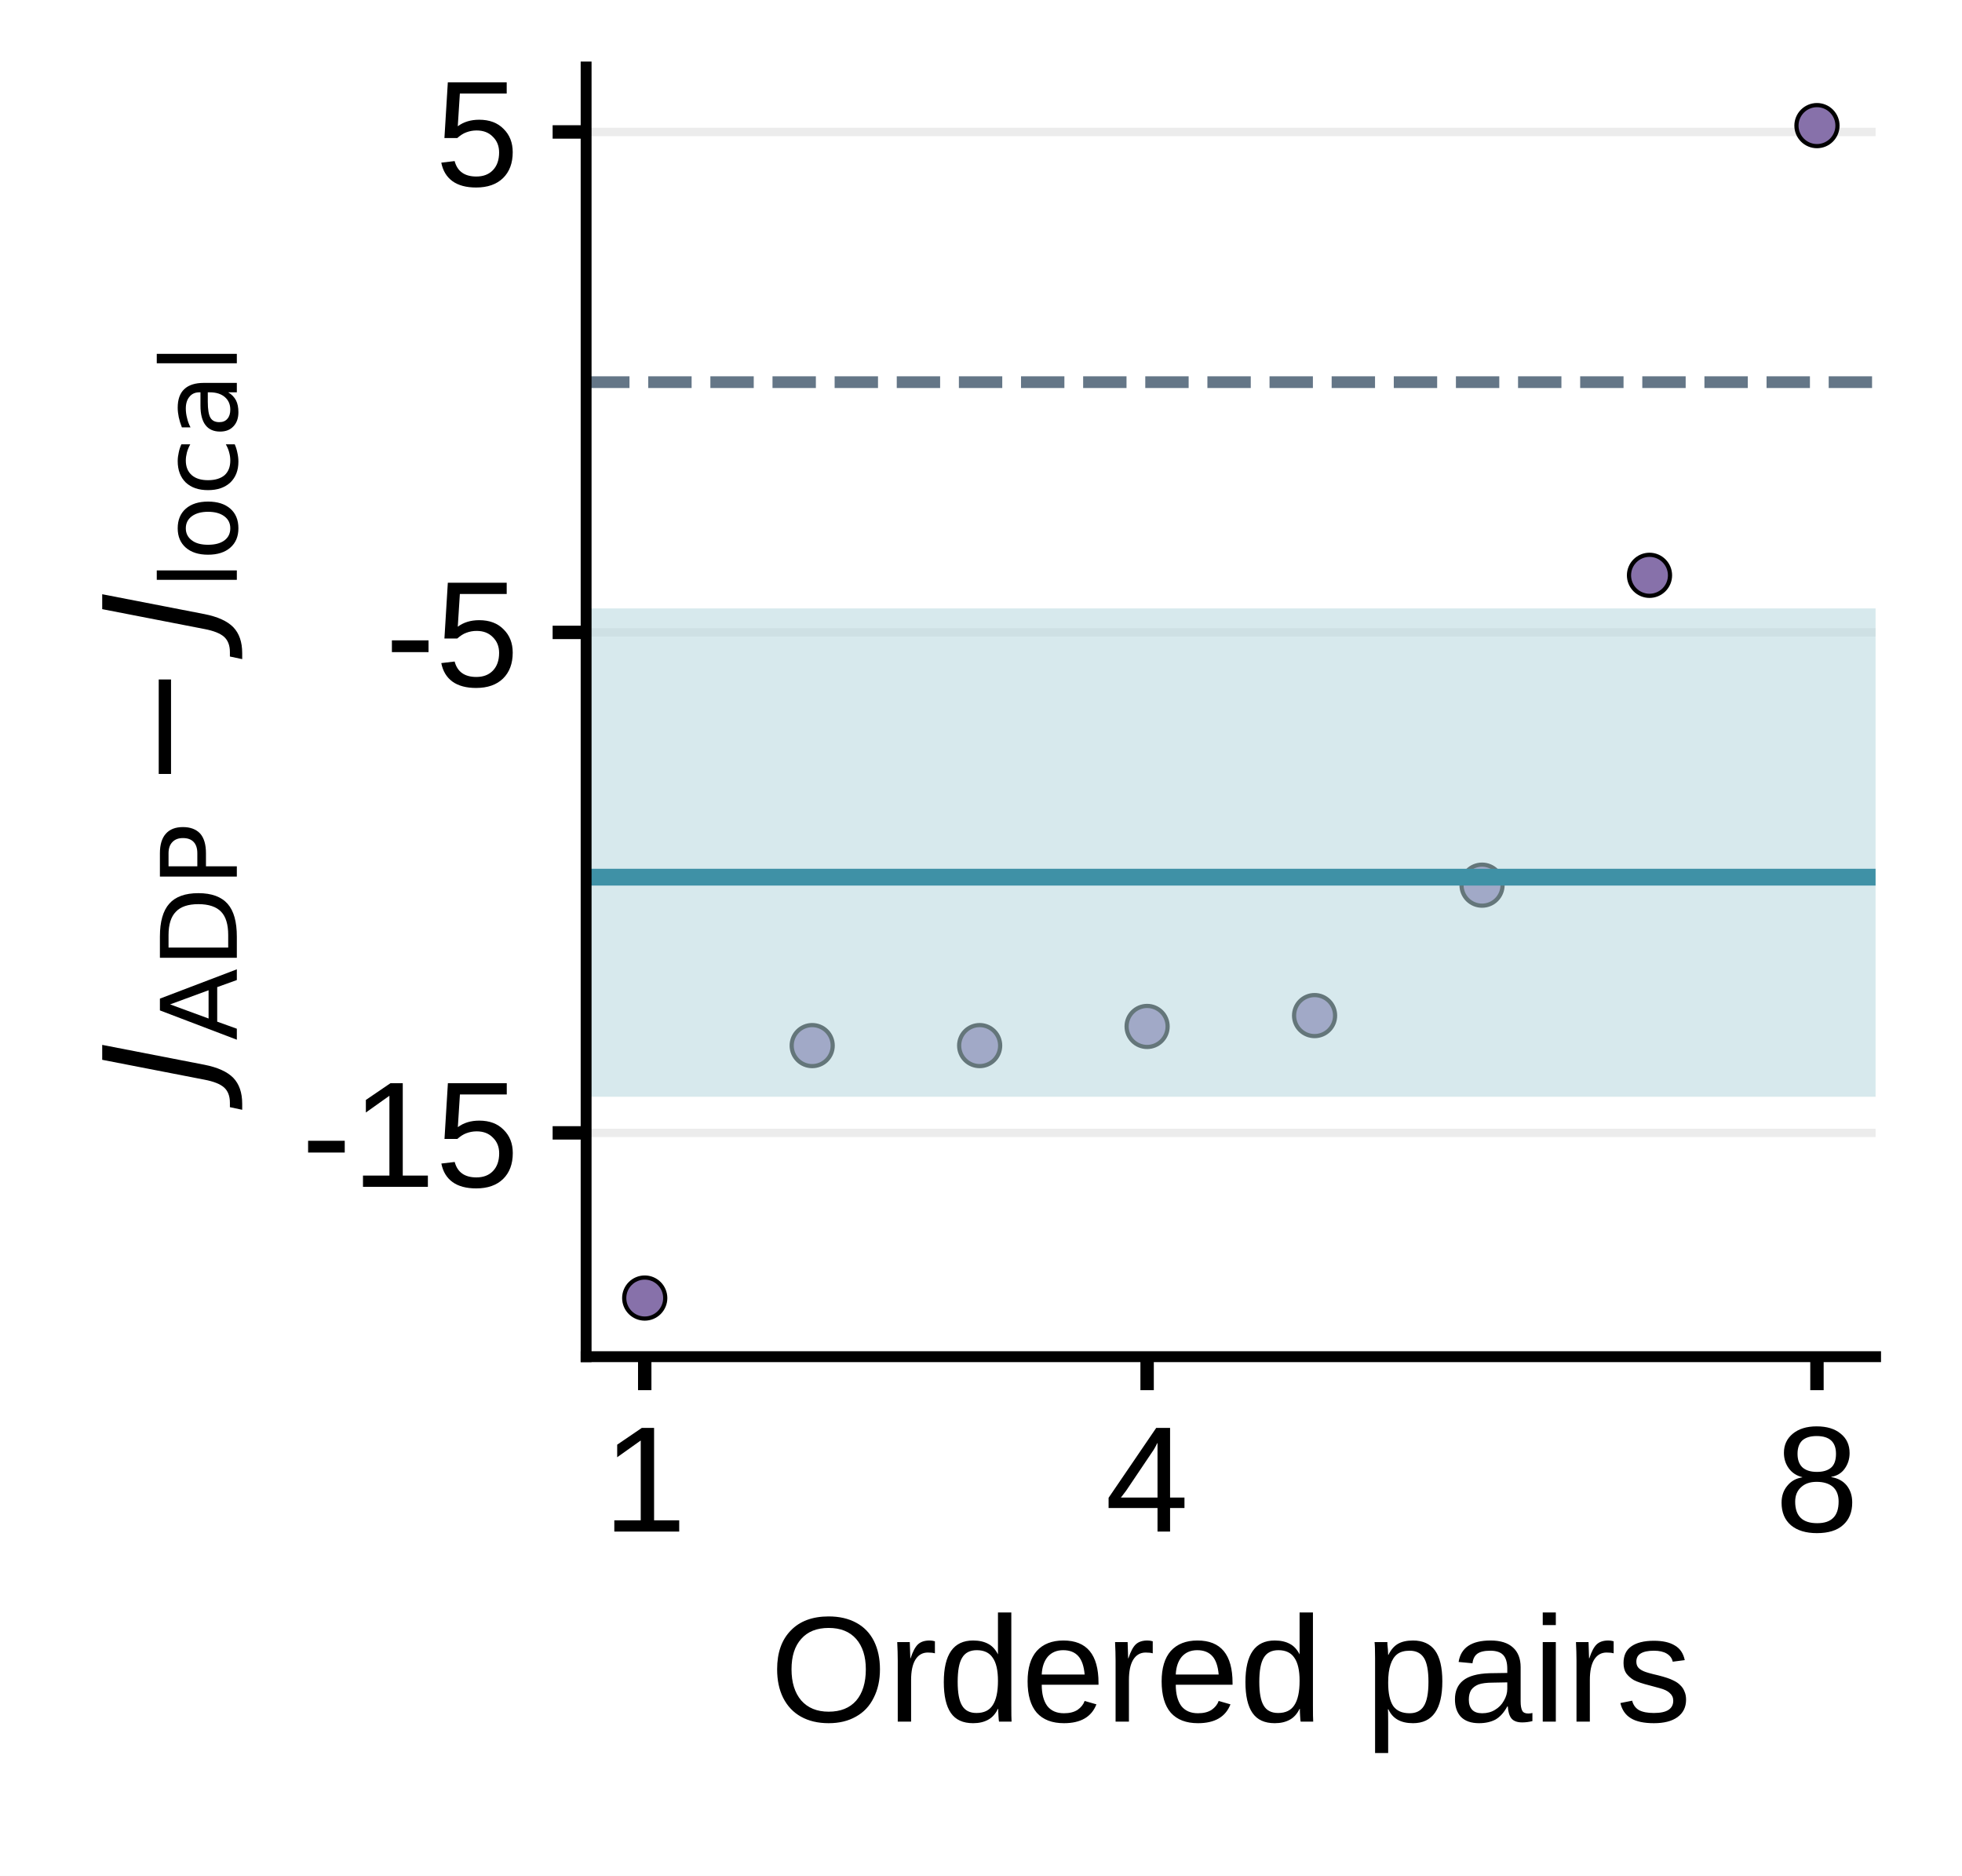
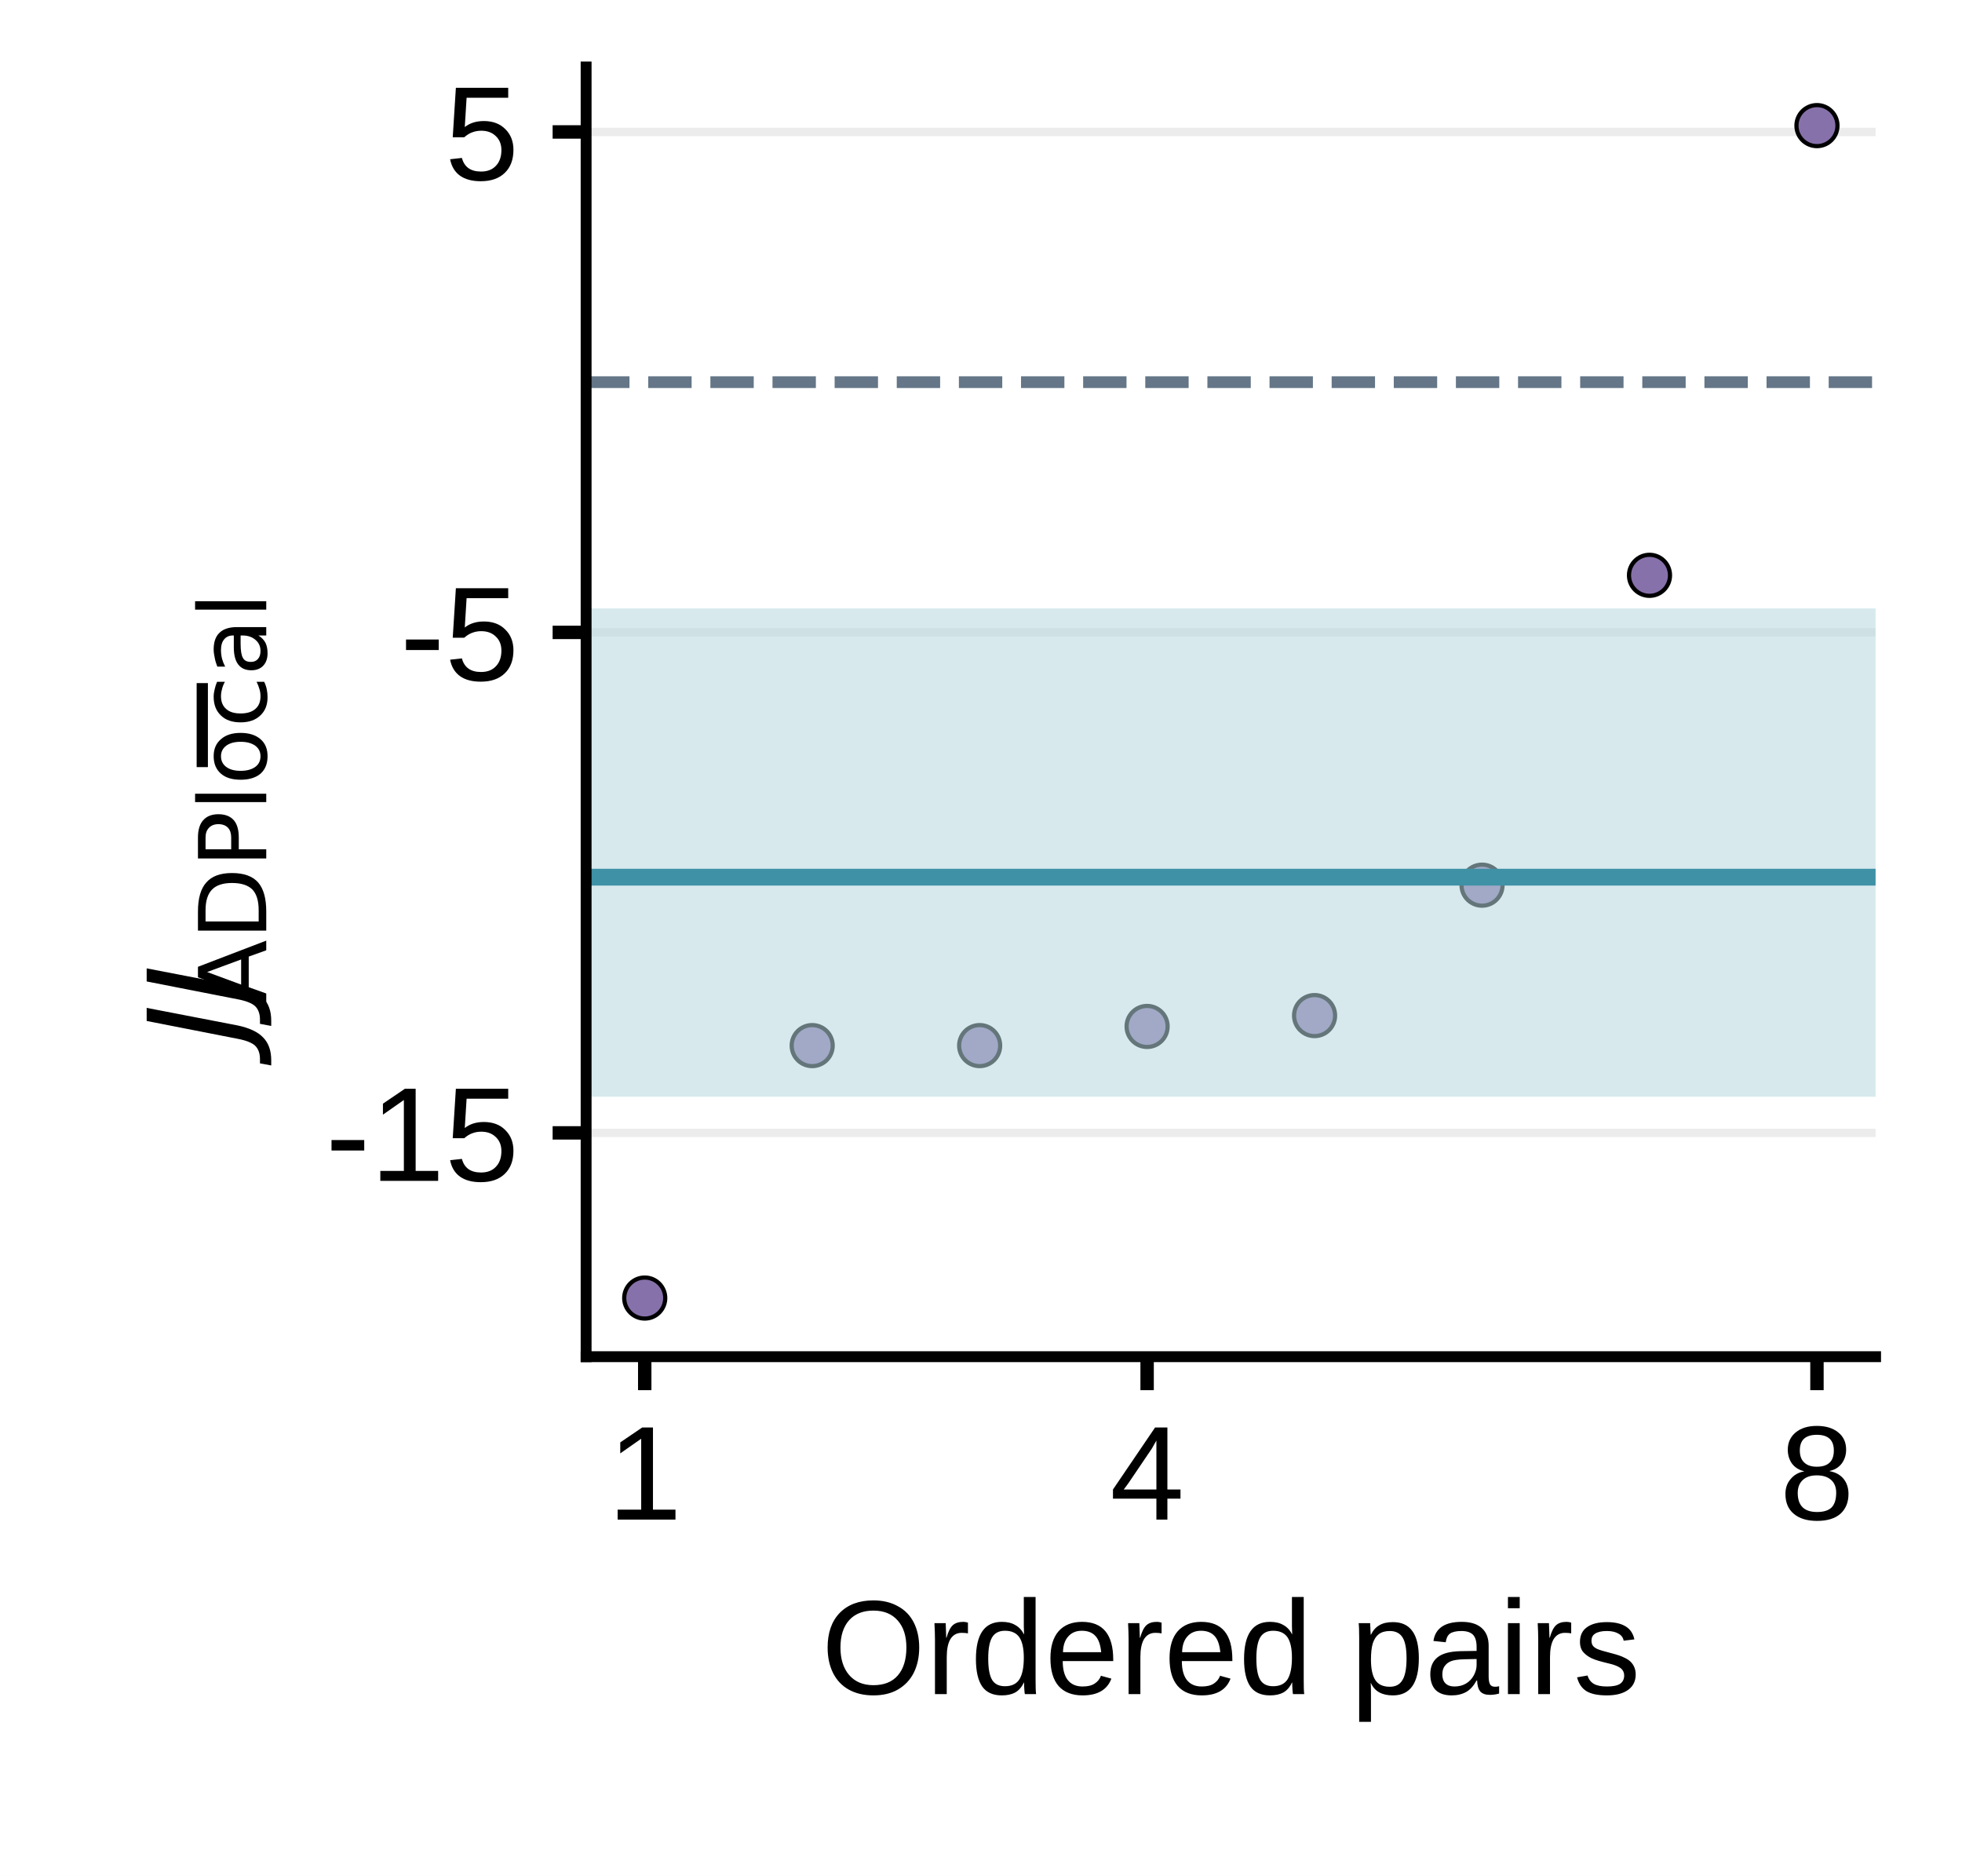
<svg xmlns="http://www.w3.org/2000/svg" xmlns:xlink="http://www.w3.org/1999/xlink" width="117.161pt" height="112pt" viewBox="0 0 117.161 112" version="1.1">
  <defs>
    <style type="text/css">*{stroke-linejoin: round; stroke-linecap: butt}</style>
  </defs>
  <g id="figure_1">
    <g id="patch_1">
      <path d="M 0 112  L 117.161 112  L 117.161 0  L 0 0  z " style="fill: #ffffff" />
    </g>
    <g id="axes_1">
      <g id="patch_2">
        <path d="M 35 81  L 112 81  L 112 4  L 35 4  z " style="fill: #ffffff" />
      </g>
      <g id="matplotlib.axis_1">
        <g id="xtick_1">
          <g id="line2d_1">
            <defs>
-               <path id="m8bc4c2dec7" d="M 0 0  L 0 2  " style="stroke: #000000; stroke-width: 0.8" />
+               <path id="m51766c1642" d="M 0 0  L 0 2  " style="stroke: #000000; stroke-width: 0.8" />
            </defs>
            <g>
-               <use xlink:href="#m8bc4c2dec7" x="38.5" y="81" style="stroke: #000000; stroke-width: 0.8" />
+               <use xlink:href="#m51766c1642" x="38.5" y="81" style="stroke: #000000; stroke-width: 0.8" />
            </g>
          </g>
          <g id="text_1">
-             <text style="font-size: 9px; font-family: 'Arial', 'Helvetica', 'DejaVu Sans', sans-serif; text-anchor: middle" x="38.5" y="91.442" transform="rotate(-0 38.5 91.44203)">1</text>
+             <text style="font: 8px 'Arial', 'Helvetica', 'DejaVu Sans', sans-serif; text-anchor: middle" x="38.5" y="90.726" transform="rotate(-0 38.5 90.72625)">1</text>
          </g>
        </g>
        <g id="xtick_2">
          <g id="line2d_2">
            <g>
-               <use xlink:href="#m8bc4c2dec7" x="68.5" y="81" style="stroke: #000000; stroke-width: 0.8" />
+               <use xlink:href="#m51766c1642" x="68.5" y="81" style="stroke: #000000; stroke-width: 0.8" />
            </g>
          </g>
          <g id="text_2">
-             <text style="font-size: 9px; font-family: 'Arial', 'Helvetica', 'DejaVu Sans', sans-serif; text-anchor: middle" x="68.5" y="91.442" transform="rotate(-0 68.5 91.44203)">4</text>
+             <text style="font: 8px 'Arial', 'Helvetica', 'DejaVu Sans', sans-serif; text-anchor: middle" x="68.5" y="90.726" transform="rotate(-0 68.5 90.72625)">4</text>
          </g>
        </g>
        <g id="xtick_3">
          <g id="line2d_3">
            <g>
-               <use xlink:href="#m8bc4c2dec7" x="108.5" y="81" style="stroke: #000000; stroke-width: 0.8" />
+               <use xlink:href="#m51766c1642" x="108.5" y="81" style="stroke: #000000; stroke-width: 0.8" />
            </g>
          </g>
          <g id="text_3">
-             <text style="font-size: 9px; font-family: 'Arial', 'Helvetica', 'DejaVu Sans', sans-serif; text-anchor: middle" x="108.5" y="91.442" transform="rotate(-0 108.5 91.44203)">8</text>
+             <text style="font: 8px 'Arial', 'Helvetica', 'DejaVu Sans', sans-serif; text-anchor: middle" x="108.5" y="90.726" transform="rotate(-0 108.5 90.72625)">8</text>
          </g>
        </g>
        <g id="text_4">
-           <text style="font-size: 9px; font-family: 'Arial', 'Helvetica', 'DejaVu Sans', sans-serif; text-anchor: middle" x="73.5" y="102.788" transform="rotate(-0 73.5 102.7881)">Ordered pairs</text>
+           <text style="font: 8px 'Arial', 'Helvetica', 'DejaVu Sans', sans-serif; text-anchor: middle" x="73.5" y="101.145" transform="rotate(-0 73.5 101.145)">Ordered pairs</text>
        </g>
      </g>
      <g id="matplotlib.axis_2">
        <g id="ytick_1">
          <g id="line2d_4">
-             <path d="M 35 67.639  L 112 67.639  " clip-path="url(#p042563aa89)" style="fill: none; stroke: #ececec; stroke-width: 0.5; stroke-linecap: square" />
+             <path d="M 35 67.639  L 112 67.639  " clip-path="url(#p3df9edab11)" style="fill: none; stroke: #ececec; stroke-width: 0.5; stroke-linecap: square" />
          </g>
          <g id="line2d_5">
            <defs>
-               <path id="m272aded5a0" d="M 0 0  L -2 0  " style="stroke: #000000; stroke-width: 0.8" />
+               <path id="m0ed51d3d7e" d="M 0 0  L -2 0  " style="stroke: #000000; stroke-width: 0.8" />
            </defs>
            <g>
-               <use xlink:href="#m272aded5a0" x="35" y="67.639" style="stroke: #000000; stroke-width: 0.8" />
+               <use xlink:href="#m0ed51d3d7e" x="35" y="67.639" style="stroke: #000000; stroke-width: 0.8" />
            </g>
          </g>
          <g id="text_5">
-             <text style="font-size: 9px; font-family: 'Arial', 'Helvetica', 'DejaVu Sans', sans-serif; text-anchor: end" x="31" y="70.86" transform="rotate(-0 31 70.86048)">-15</text>
+             <text style="font: 8px 'Arial', 'Helvetica', 'DejaVu Sans', sans-serif; text-anchor: end" x="31" y="70.503" transform="rotate(-0 31 70.50259)">-15</text>
          </g>
        </g>
        <g id="ytick_2">
          <g id="line2d_6">
-             <path d="M 35 37.758  L 112 37.758  " clip-path="url(#p042563aa89)" style="fill: none; stroke: #ececec; stroke-width: 0.5; stroke-linecap: square" />
+             <path d="M 35 37.758  L 112 37.758  " clip-path="url(#p3df9edab11)" style="fill: none; stroke: #ececec; stroke-width: 0.5; stroke-linecap: square" />
          </g>
          <g id="line2d_7">
            <g>
-               <use xlink:href="#m272aded5a0" x="35" y="37.758" style="stroke: #000000; stroke-width: 0.8" />
+               <use xlink:href="#m0ed51d3d7e" x="35" y="37.758" style="stroke: #000000; stroke-width: 0.8" />
            </g>
          </g>
          <g id="text_6">
-             <text style="font-size: 9px; font-family: 'Arial', 'Helvetica', 'DejaVu Sans', sans-serif; text-anchor: end" x="31" y="40.98" transform="rotate(-0 31 40.9795)">-5</text>
+             <text style="font: 8px 'Arial', 'Helvetica', 'DejaVu Sans', sans-serif; text-anchor: end" x="31" y="40.622" transform="rotate(-0 31 40.62161)">-5</text>
          </g>
        </g>
        <g id="ytick_3">
          <g id="line2d_8">
-             <path d="M 35 7.878  L 112 7.878  " clip-path="url(#p042563aa89)" style="fill: none; stroke: #ececec; stroke-width: 0.5; stroke-linecap: square" />
+             <path d="M 35 7.878  L 112 7.878  " clip-path="url(#p3df9edab11)" style="fill: none; stroke: #ececec; stroke-width: 0.5; stroke-linecap: square" />
          </g>
          <g id="line2d_9">
            <g>
-               <use xlink:href="#m272aded5a0" x="35" y="7.878" style="stroke: #000000; stroke-width: 0.8" />
+               <use xlink:href="#m0ed51d3d7e" x="35" y="7.878" style="stroke: #000000; stroke-width: 0.8" />
            </g>
          </g>
          <g id="text_7">
-             <text style="font-size: 9px; font-family: 'Arial', 'Helvetica', 'DejaVu Sans', sans-serif; text-anchor: end" x="31" y="11.099" transform="rotate(-0 31 11.09853)">5</text>
+             <text style="font: 8px 'Arial', 'Helvetica', 'DejaVu Sans', sans-serif; text-anchor: end" x="31" y="10.741" transform="rotate(-0 31 10.74064)">5</text>
          </g>
        </g>
        <g id="text_8">
-           <g transform="translate(13.10359 64.775) rotate(-90)">
+           <g transform="translate(14.75875 62.3) rotate(-90)">
            <text>
-               <tspan x="0" y="-0.438" style="font-style: oblique; font-size: 9px; font-family: 'DejaVu Sans'">J</tspan>
-               <tspan x="26.908" y="-0.438" style="font-style: oblique; font-size: 9px; font-family: 'DejaVu Sans'">J</tspan>
-               <tspan x="2.654" y="1.039" style="font-size: 6.3px; font-family: 'DejaVu Sans'">A</tspan>
-               <tspan x="6.964" y="1.039" style="font-size: 6.3px; font-family: 'DejaVu Sans'">D</tspan>
-               <tspan x="11.815" y="1.039" style="font-size: 6.3px; font-family: 'DejaVu Sans'">P</tspan>
-               <tspan x="29.562" y="1.039" style="font-size: 6.3px; font-family: 'DejaVu Sans'">l</tspan>
-               <tspan x="31.313" y="1.039" style="font-size: 6.3px; font-family: 'DejaVu Sans'">o</tspan>
-               <tspan x="35.167" y="1.039" style="font-size: 6.3px; font-family: 'DejaVu Sans'">c</tspan>
-               <tspan x="38.631" y="1.039" style="font-size: 6.3px; font-family: 'DejaVu Sans'">a</tspan>
-               <tspan x="42.492" y="1.039" style="font-size: 6.3px; font-family: 'DejaVu Sans'">l</tspan>
-               <tspan x="17.614" y="-0.438" style="font-size: 9px; font-family: 'DejaVu Sans'">−</tspan>
+               <tspan style="font: oblique 8px 'DejaVu Sans'" x="0 23.918" y="-0.172">JJ</tspan>
+               <tspan style="font: 5.6px 'DejaVu Sans'" x="2.359 6.19 10.502 26.278 27.834 31.26 34.339 37.77" y="1.141">ADPlocal</tspan>
+               <tspan style="font: 8px 'DejaVu Sans'" x="15.657" y="-0.172">−</tspan>
            </text>
          </g>
        </g>
      </g>
      <g id="PathCollection_1">
        <defs>
-           <path id="m8c065e9c2c" d="M 0 1.225  C 0.325 1.225 0.636 1.096 0.866 0.866  C 1.096 0.636 1.225 0.325 1.225 0  C 1.225 -0.325 1.096 -0.636 0.866 -0.866  C 0.636 -1.096 0.325 -1.225 0 -1.225  C -0.325 -1.225 -0.636 -1.096 -0.866 -0.866  C -1.096 -0.636 -1.225 -0.325 -1.225 0  C -1.225 0.325 -1.096 0.636 -0.866 0.866  C -0.636 1.096 -0.325 1.225 0 1.225  z " style="stroke: #000000; stroke-width: 0.25" />
+           <path id="m630e6ae7d7" d="M 0 1.225  C 0.325 1.225 0.636 1.096 0.866 0.866  C 1.096 0.636 1.225 0.325 1.225 0  C 1.225 -0.325 1.096 -0.636 0.866 -0.866  C 0.636 -1.096 0.325 -1.225 0 -1.225  C -0.325 -1.225 -0.636 -1.096 -0.866 -0.866  C -1.096 -0.636 -1.225 -0.325 -1.225 0  C -1.225 0.325 -1.096 0.636 -0.866 0.866  C -0.636 1.096 -0.325 1.225 0 1.225  z " style="stroke: #000000; stroke-width: 0.25" />
        </defs>
-         <g clip-path="url(#p042563aa89)">
-           <use xlink:href="#m8c065e9c2c" x="38.5" y="77.5" style="fill: #8771aa; stroke: #000000; stroke-width: 0.25" />
-           <use xlink:href="#m8c065e9c2c" x="48.5" y="62.427" style="fill: #8771aa; stroke: #000000; stroke-width: 0.25" />
-           <use xlink:href="#m8c065e9c2c" x="58.5" y="62.427" style="fill: #8771aa; stroke: #000000; stroke-width: 0.25" />
-           <use xlink:href="#m8c065e9c2c" x="68.5" y="61.284" style="fill: #8771aa; stroke: #000000; stroke-width: 0.25" />
-           <use xlink:href="#m8c065e9c2c" x="78.5" y="60.635" style="fill: #8771aa; stroke: #000000; stroke-width: 0.25" />
-           <use xlink:href="#m8c065e9c2c" x="88.5" y="52.848" style="fill: #8771aa; stroke: #000000; stroke-width: 0.25" />
-           <use xlink:href="#m8c065e9c2c" x="98.5" y="34.349" style="fill: #8771aa; stroke: #000000; stroke-width: 0.25" />
-           <use xlink:href="#m8c065e9c2c" x="108.5" y="7.5" style="fill: #8771aa; stroke: #000000; stroke-width: 0.25" />
+         <g clip-path="url(#p3df9edab11)">
+           <use xlink:href="#m630e6ae7d7" x="38.5" y="77.5" style="fill: #8771aa; stroke: #000000; stroke-width: 0.25" />
+           <use xlink:href="#m630e6ae7d7" x="48.5" y="62.427" style="fill: #8771aa; stroke: #000000; stroke-width: 0.25" />
+           <use xlink:href="#m630e6ae7d7" x="58.5" y="62.427" style="fill: #8771aa; stroke: #000000; stroke-width: 0.25" />
+           <use xlink:href="#m630e6ae7d7" x="68.5" y="61.284" style="fill: #8771aa; stroke: #000000; stroke-width: 0.25" />
+           <use xlink:href="#m630e6ae7d7" x="78.5" y="60.635" style="fill: #8771aa; stroke: #000000; stroke-width: 0.25" />
+           <use xlink:href="#m630e6ae7d7" x="88.5" y="52.848" style="fill: #8771aa; stroke: #000000; stroke-width: 0.25" />
+           <use xlink:href="#m630e6ae7d7" x="98.5" y="34.349" style="fill: #8771aa; stroke: #000000; stroke-width: 0.25" />
+           <use xlink:href="#m630e6ae7d7" x="108.5" y="7.5" style="fill: #8771aa; stroke: #000000; stroke-width: 0.25" />
        </g>
      </g>
      <g id="patch_3">
-         <path d="M 35 64.982  L 112 64.982  L 112 36.826  L 35 36.826  z " clip-path="url(#p042563aa89)" style="fill: #b7d7de; opacity: 0.55; stroke: #b7d7de; stroke-linejoin: miter" />
+         <path d="M 35 64.982  L 35 36.826  L 112 36.826  L 112 64.982  z " clip-path="url(#p3df9edab11)" style="fill: #b7d7de; opacity: 0.55; stroke: #b7d7de; stroke-linejoin: miter" />
      </g>
      <g id="line2d_10">
-         <path d="M 35 22.818  L 112 22.818  " clip-path="url(#p042563aa89)" style="fill: none; stroke-dasharray: 2.59,1.12; stroke-dashoffset: 0; stroke: #647687; stroke-width: 0.7" />
+         <path d="M 35 22.818  L 112 22.818  " clip-path="url(#p3df9edab11)" style="fill: none; stroke-dasharray: 2.59,1.12; stroke-dashoffset: 0; stroke: #647687; stroke-width: 0.7" />
      </g>
      <g id="line2d_11">
-         <path d="M 35 52.371  L 112 52.371  " clip-path="url(#p042563aa89)" style="fill: none; stroke: #3f91a6; stroke-linecap: square" />
+         <path d="M 35 52.371  L 112 52.371  " clip-path="url(#p3df9edab11)" style="fill: none; stroke: #3f91a6; stroke-linecap: square" />
      </g>
      <g id="patch_4">
        <path d="M 35 81  L 35 4  " style="fill: none; stroke: #000000; stroke-width: 0.65; stroke-linejoin: miter; stroke-linecap: square" />
      </g>
      <g id="patch_5">
        <path d="M 35 81  L 112 81  " style="fill: none; stroke: #000000; stroke-width: 0.65; stroke-linejoin: miter; stroke-linecap: square" />
      </g>
    </g>
  </g>
  <defs>
-     <clipPath id="p042563aa89">
+     <clipPath id="p3df9edab11">
      <rect x="35" y="4" width="77" height="77" />
    </clipPath>
  </defs>
</svg>
